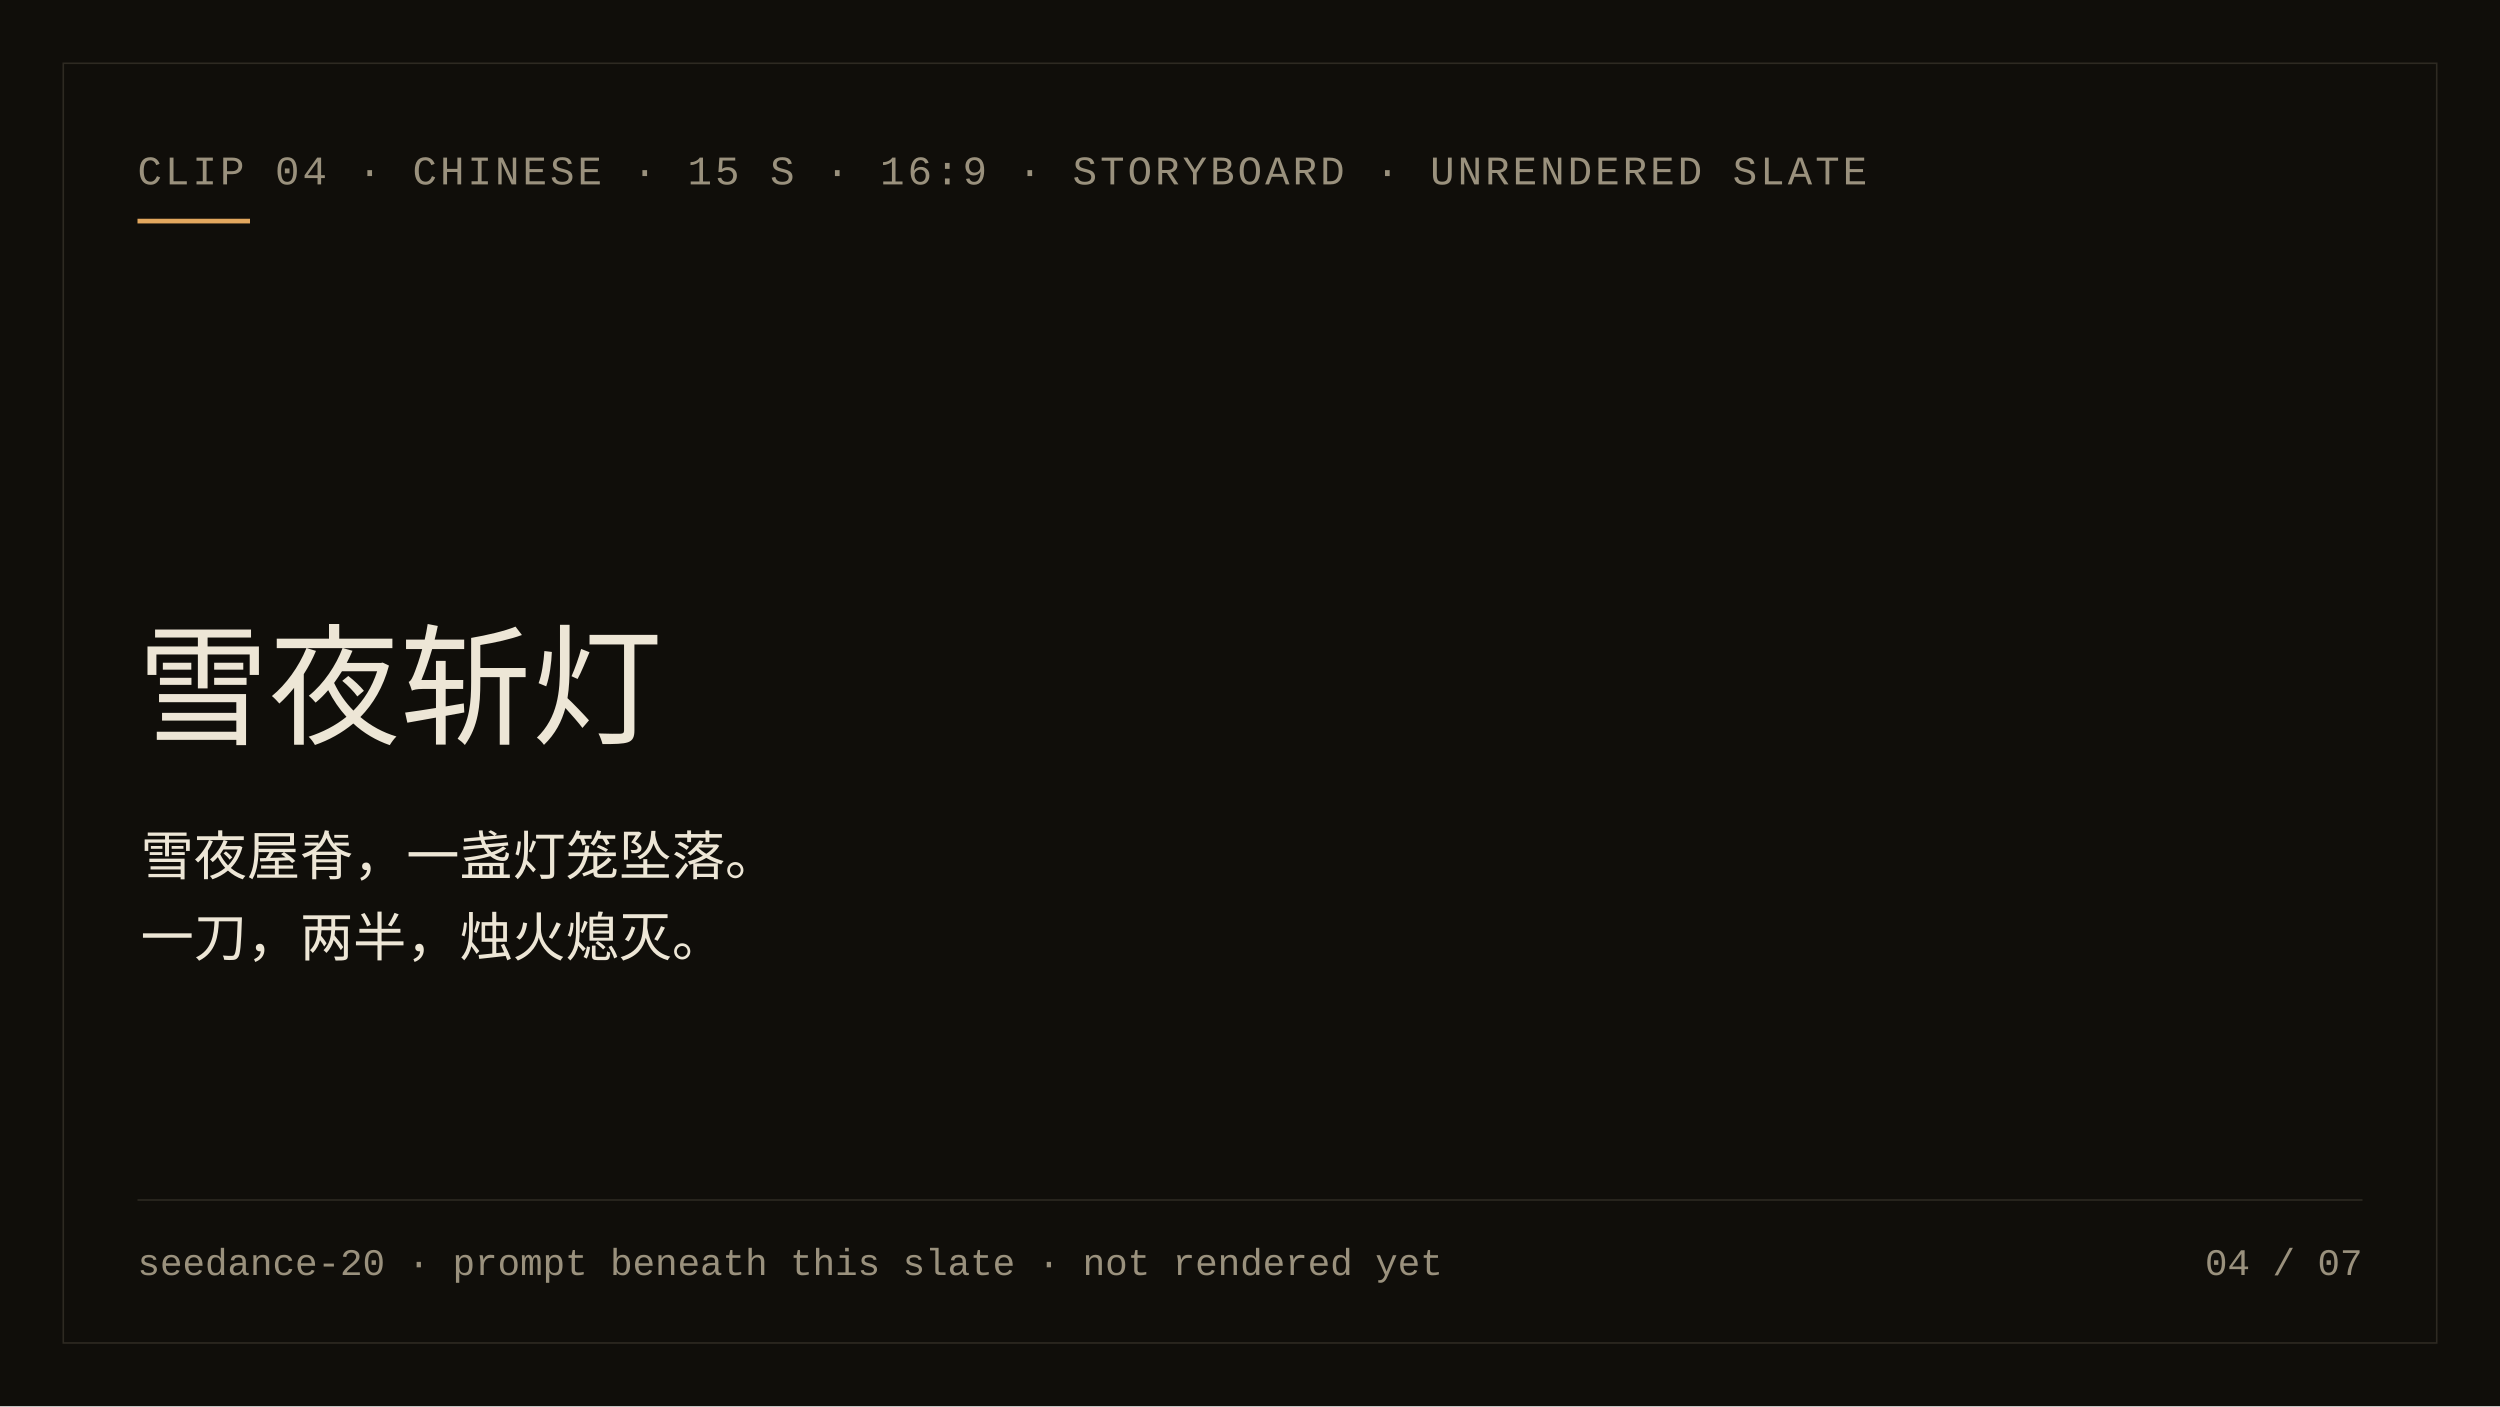
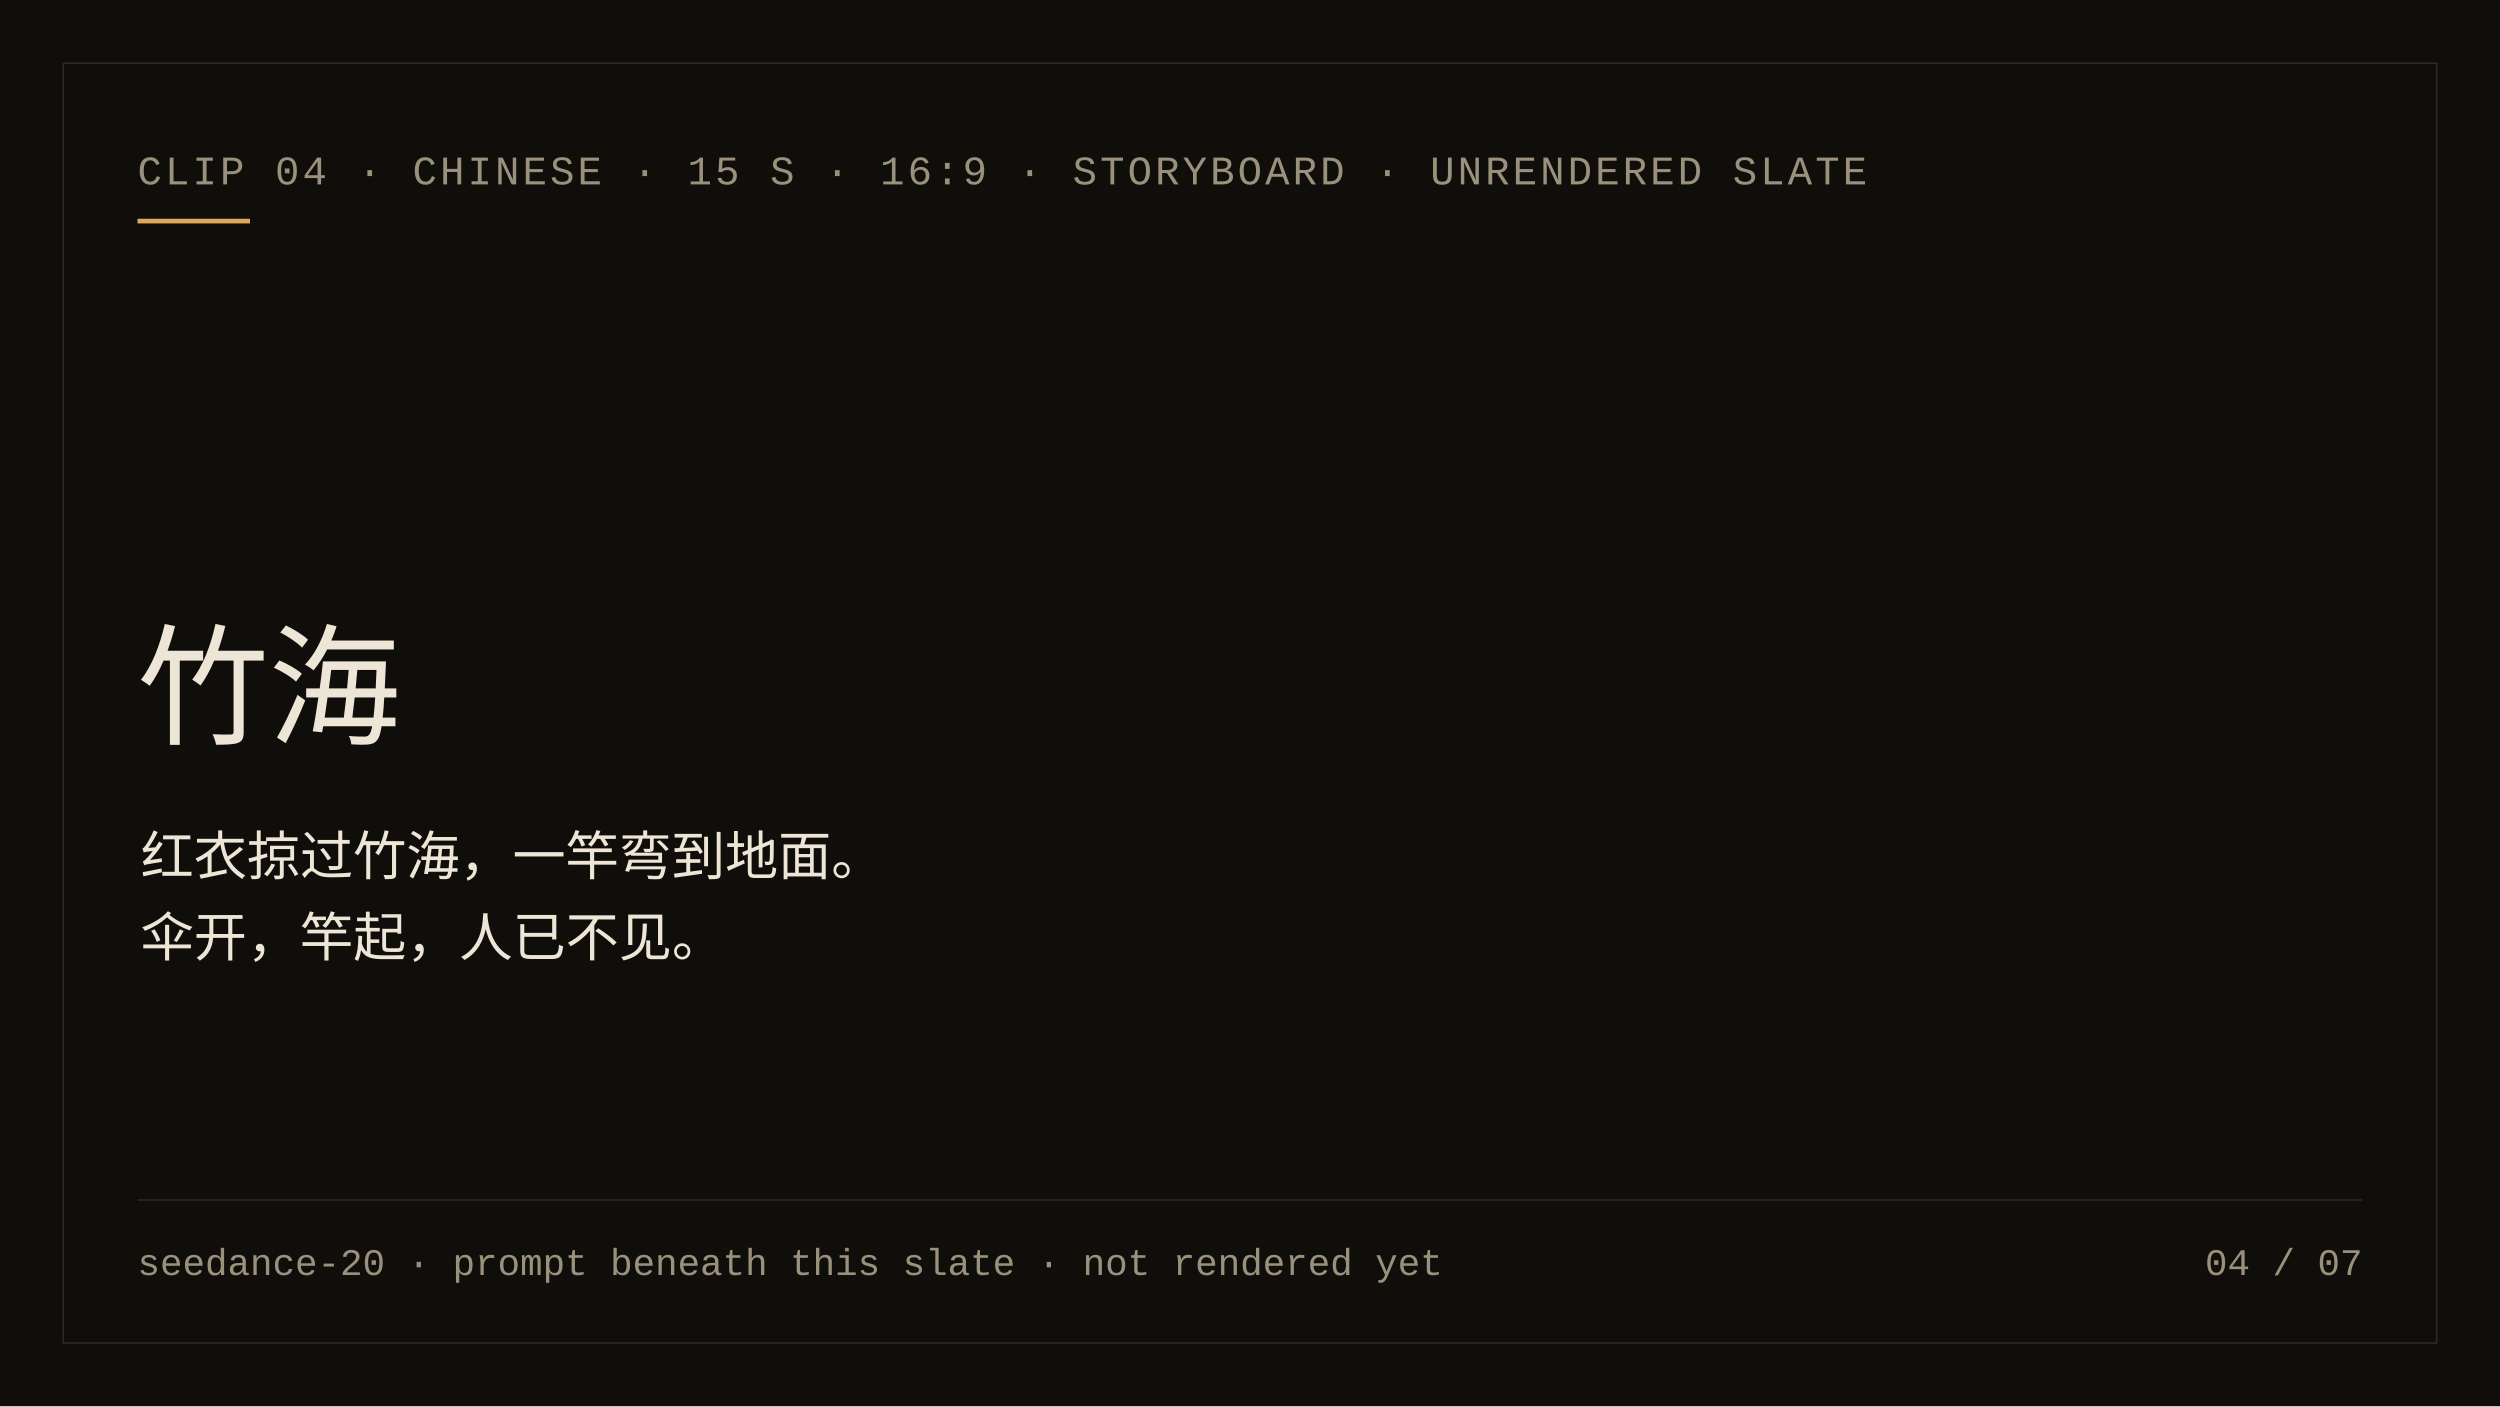
<svg xmlns="http://www.w3.org/2000/svg" viewBox="0 0 1600 900" width="1600" height="900" role="img" aria-labelledby="t d">
  <rect width="1600" height="900" fill="#100E0A" />
  <rect x="40.5" y="40.5" width="1519" height="819" fill="none" stroke="#2E2A22" stroke-width="1" />
  <text x="88" y="118" font-family="ui-monospace, SFMono-Regular, Menlo, Consolas, 'Liberation Mono', monospace" font-size="26" letter-spacing="2" fill="#9A917D">CLIP 04 · CHINESE · 15 S · 16:9 · STORYBOARD · UNRENDERED SLATE</text>
  <rect x="88" y="140" width="72" height="3" fill="#E2A75E" />
-   <text x="88" y="470" font-family="ui-monospace, SFMono-Regular, Menlo, Consolas, 'Liberation Mono', monospace" font-size="84" fill="#EDE6D6">雪夜斩灯</text>
-   <text x="90" y="560" font-family="ui-monospace, SFMono-Regular, Menlo, Consolas, 'Liberation Mono', monospace" font-size="34" fill="#EDE6D6">雪夜屋脊，一盏灯笼坠落。</text>
-   <text x="90" y="612" font-family="ui-monospace, SFMono-Regular, Menlo, Consolas, 'Liberation Mono', monospace" font-size="34" fill="#EDE6D6">一刀，两半，烛火熄灭。</text>
+   <text x="88" y="470" font-family="ui-monospace, SFMono-Regular, Menlo, Consolas, 'Liberation Mono', monospace" font-size="84" fill="#EDE6D6">竹海</text>
+   <text x="90" y="560" font-family="ui-monospace, SFMono-Regular, Menlo, Consolas, 'Liberation Mono', monospace" font-size="34" fill="#EDE6D6">红衣掠过竹海，一竿弯到地面。</text>
+   <text x="90" y="612" font-family="ui-monospace, SFMono-Regular, Menlo, Consolas, 'Liberation Mono', monospace" font-size="34" fill="#EDE6D6">伞开，竿起，人已不见。</text>
  <line x1="88" y1="768" x2="1512" y2="768" stroke="#2E2A22" stroke-width="1" />
  <text x="88" y="816" font-family="ui-monospace, SFMono-Regular, Menlo, Consolas, 'Liberation Mono', monospace" font-size="24" fill="#9A917D">seedance-20 · prompt beneath this slate · not rendered yet</text>
  <text x="1512" y="816" text-anchor="end" font-family="ui-monospace, SFMono-Regular, Menlo, Consolas, 'Liberation Mono', monospace" font-size="24" fill="#9A917D">04 / 07</text>
</svg>
